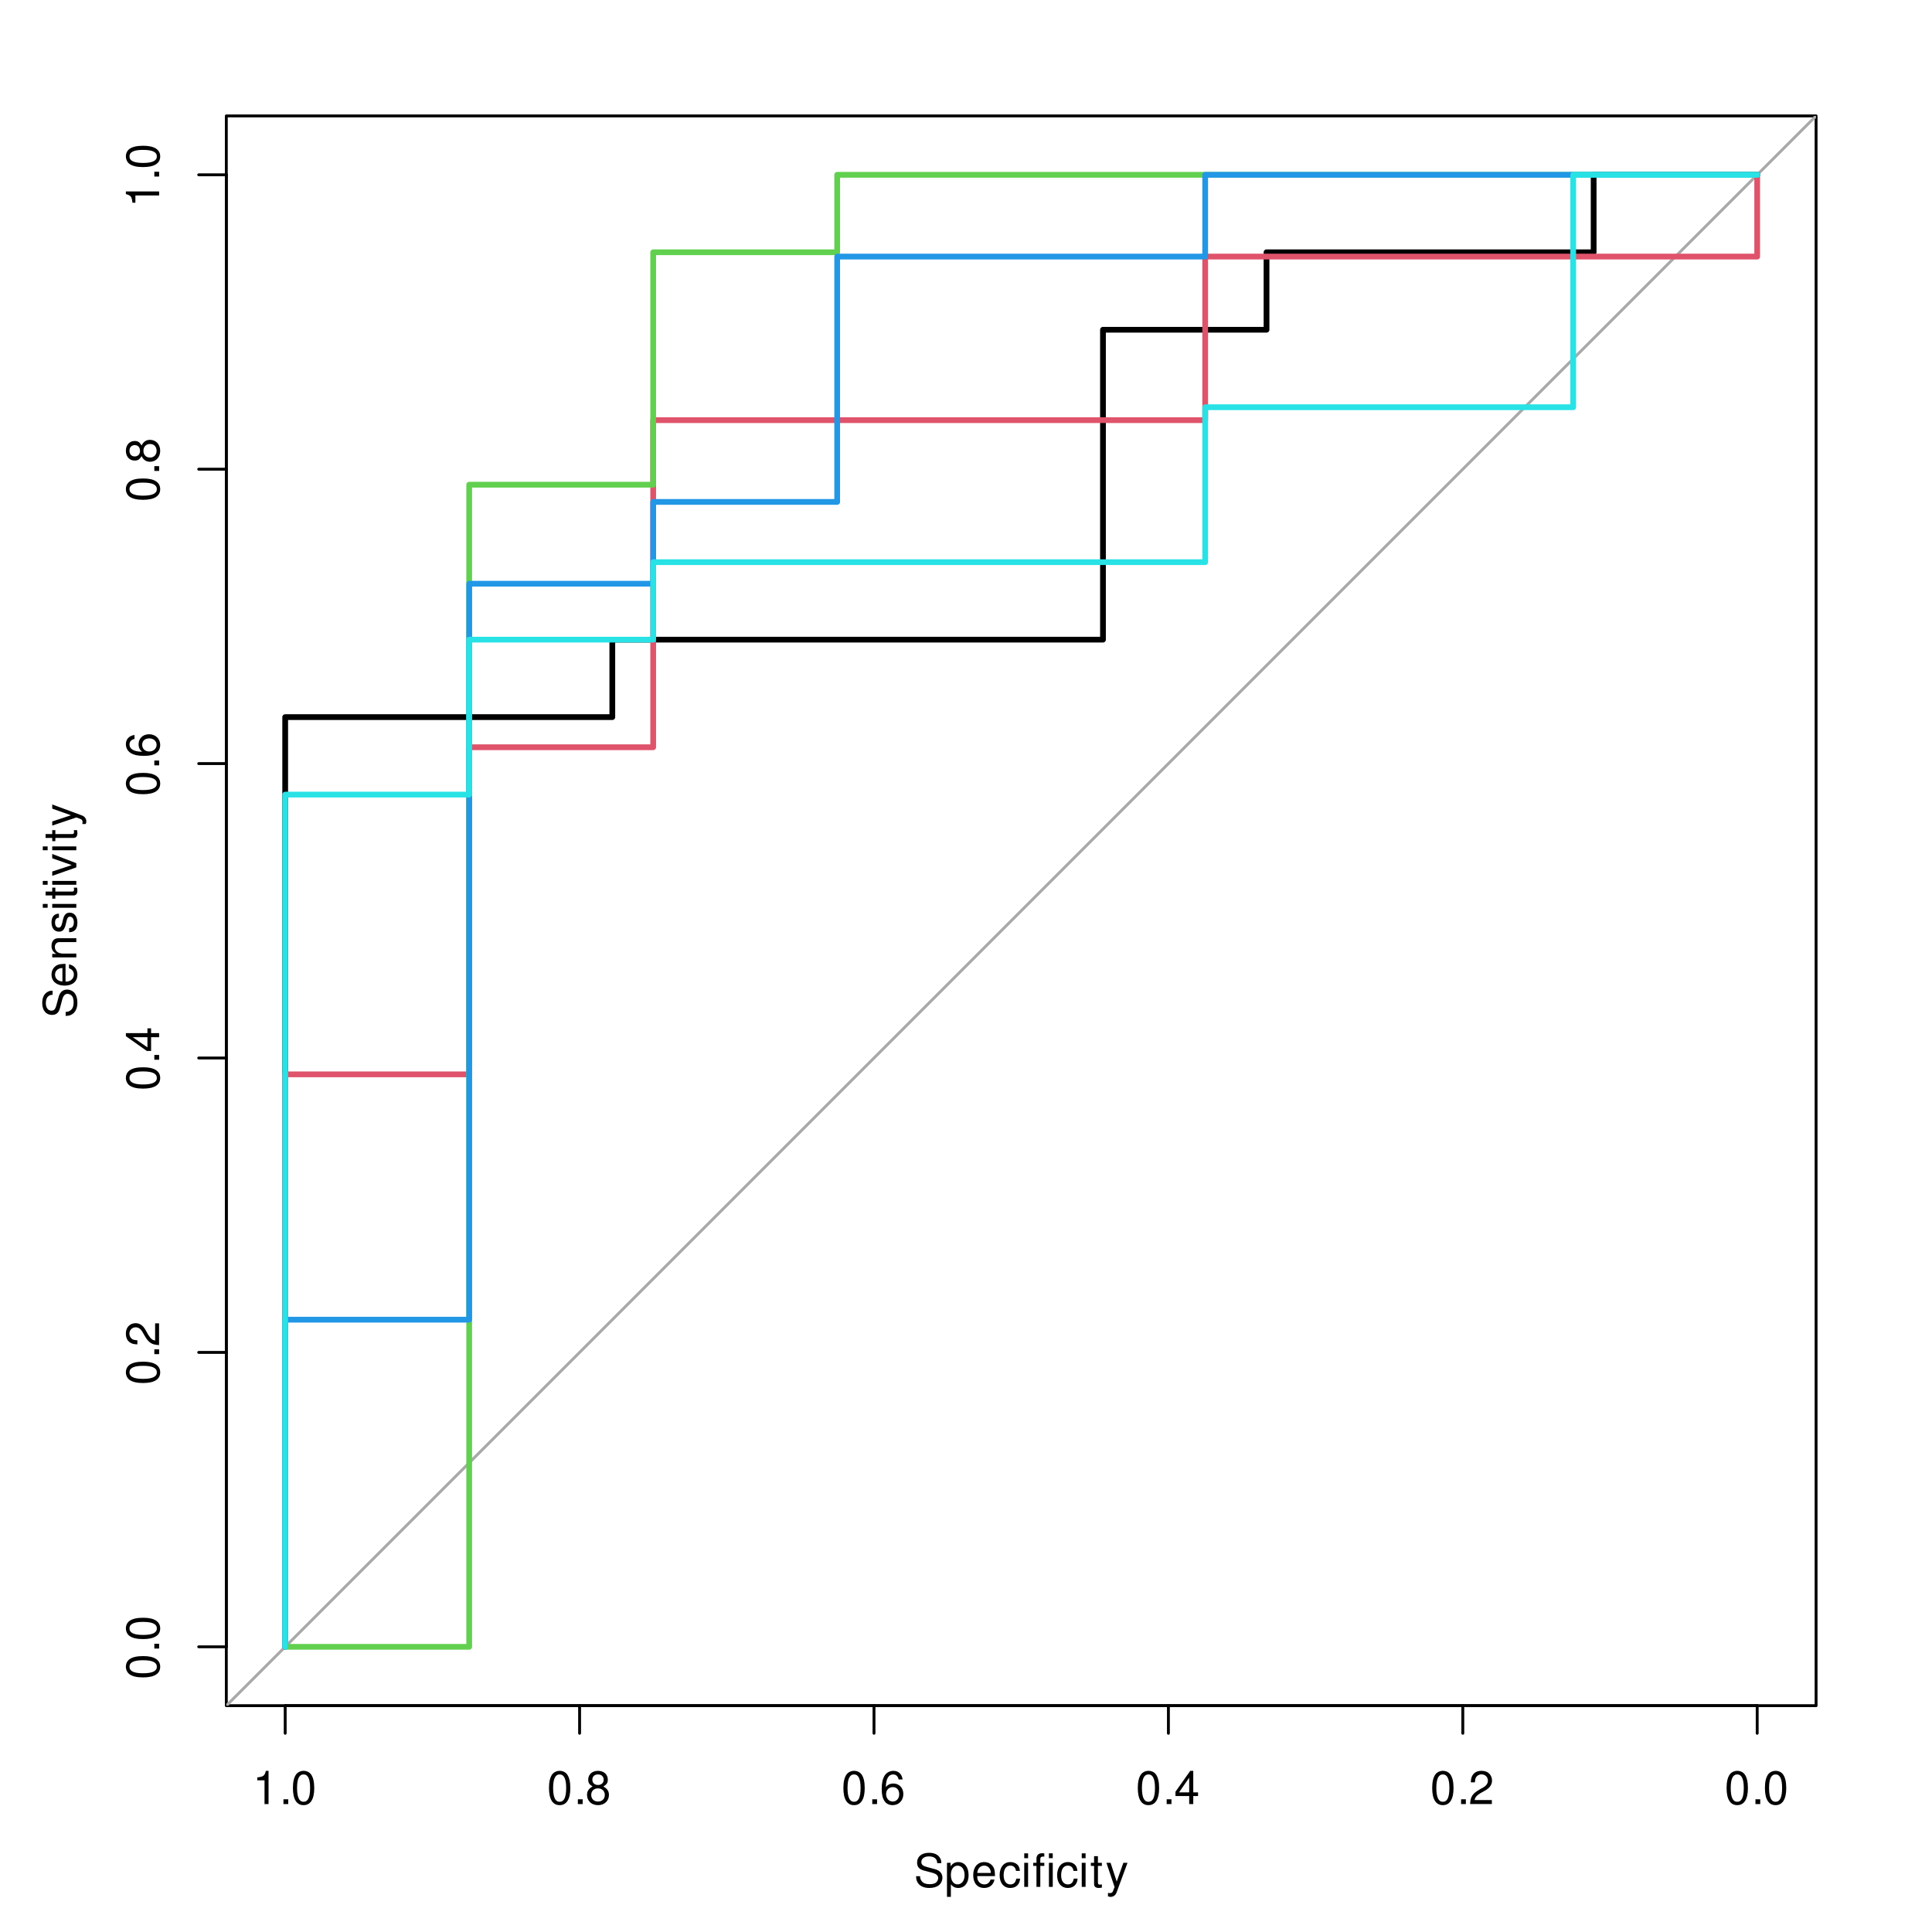
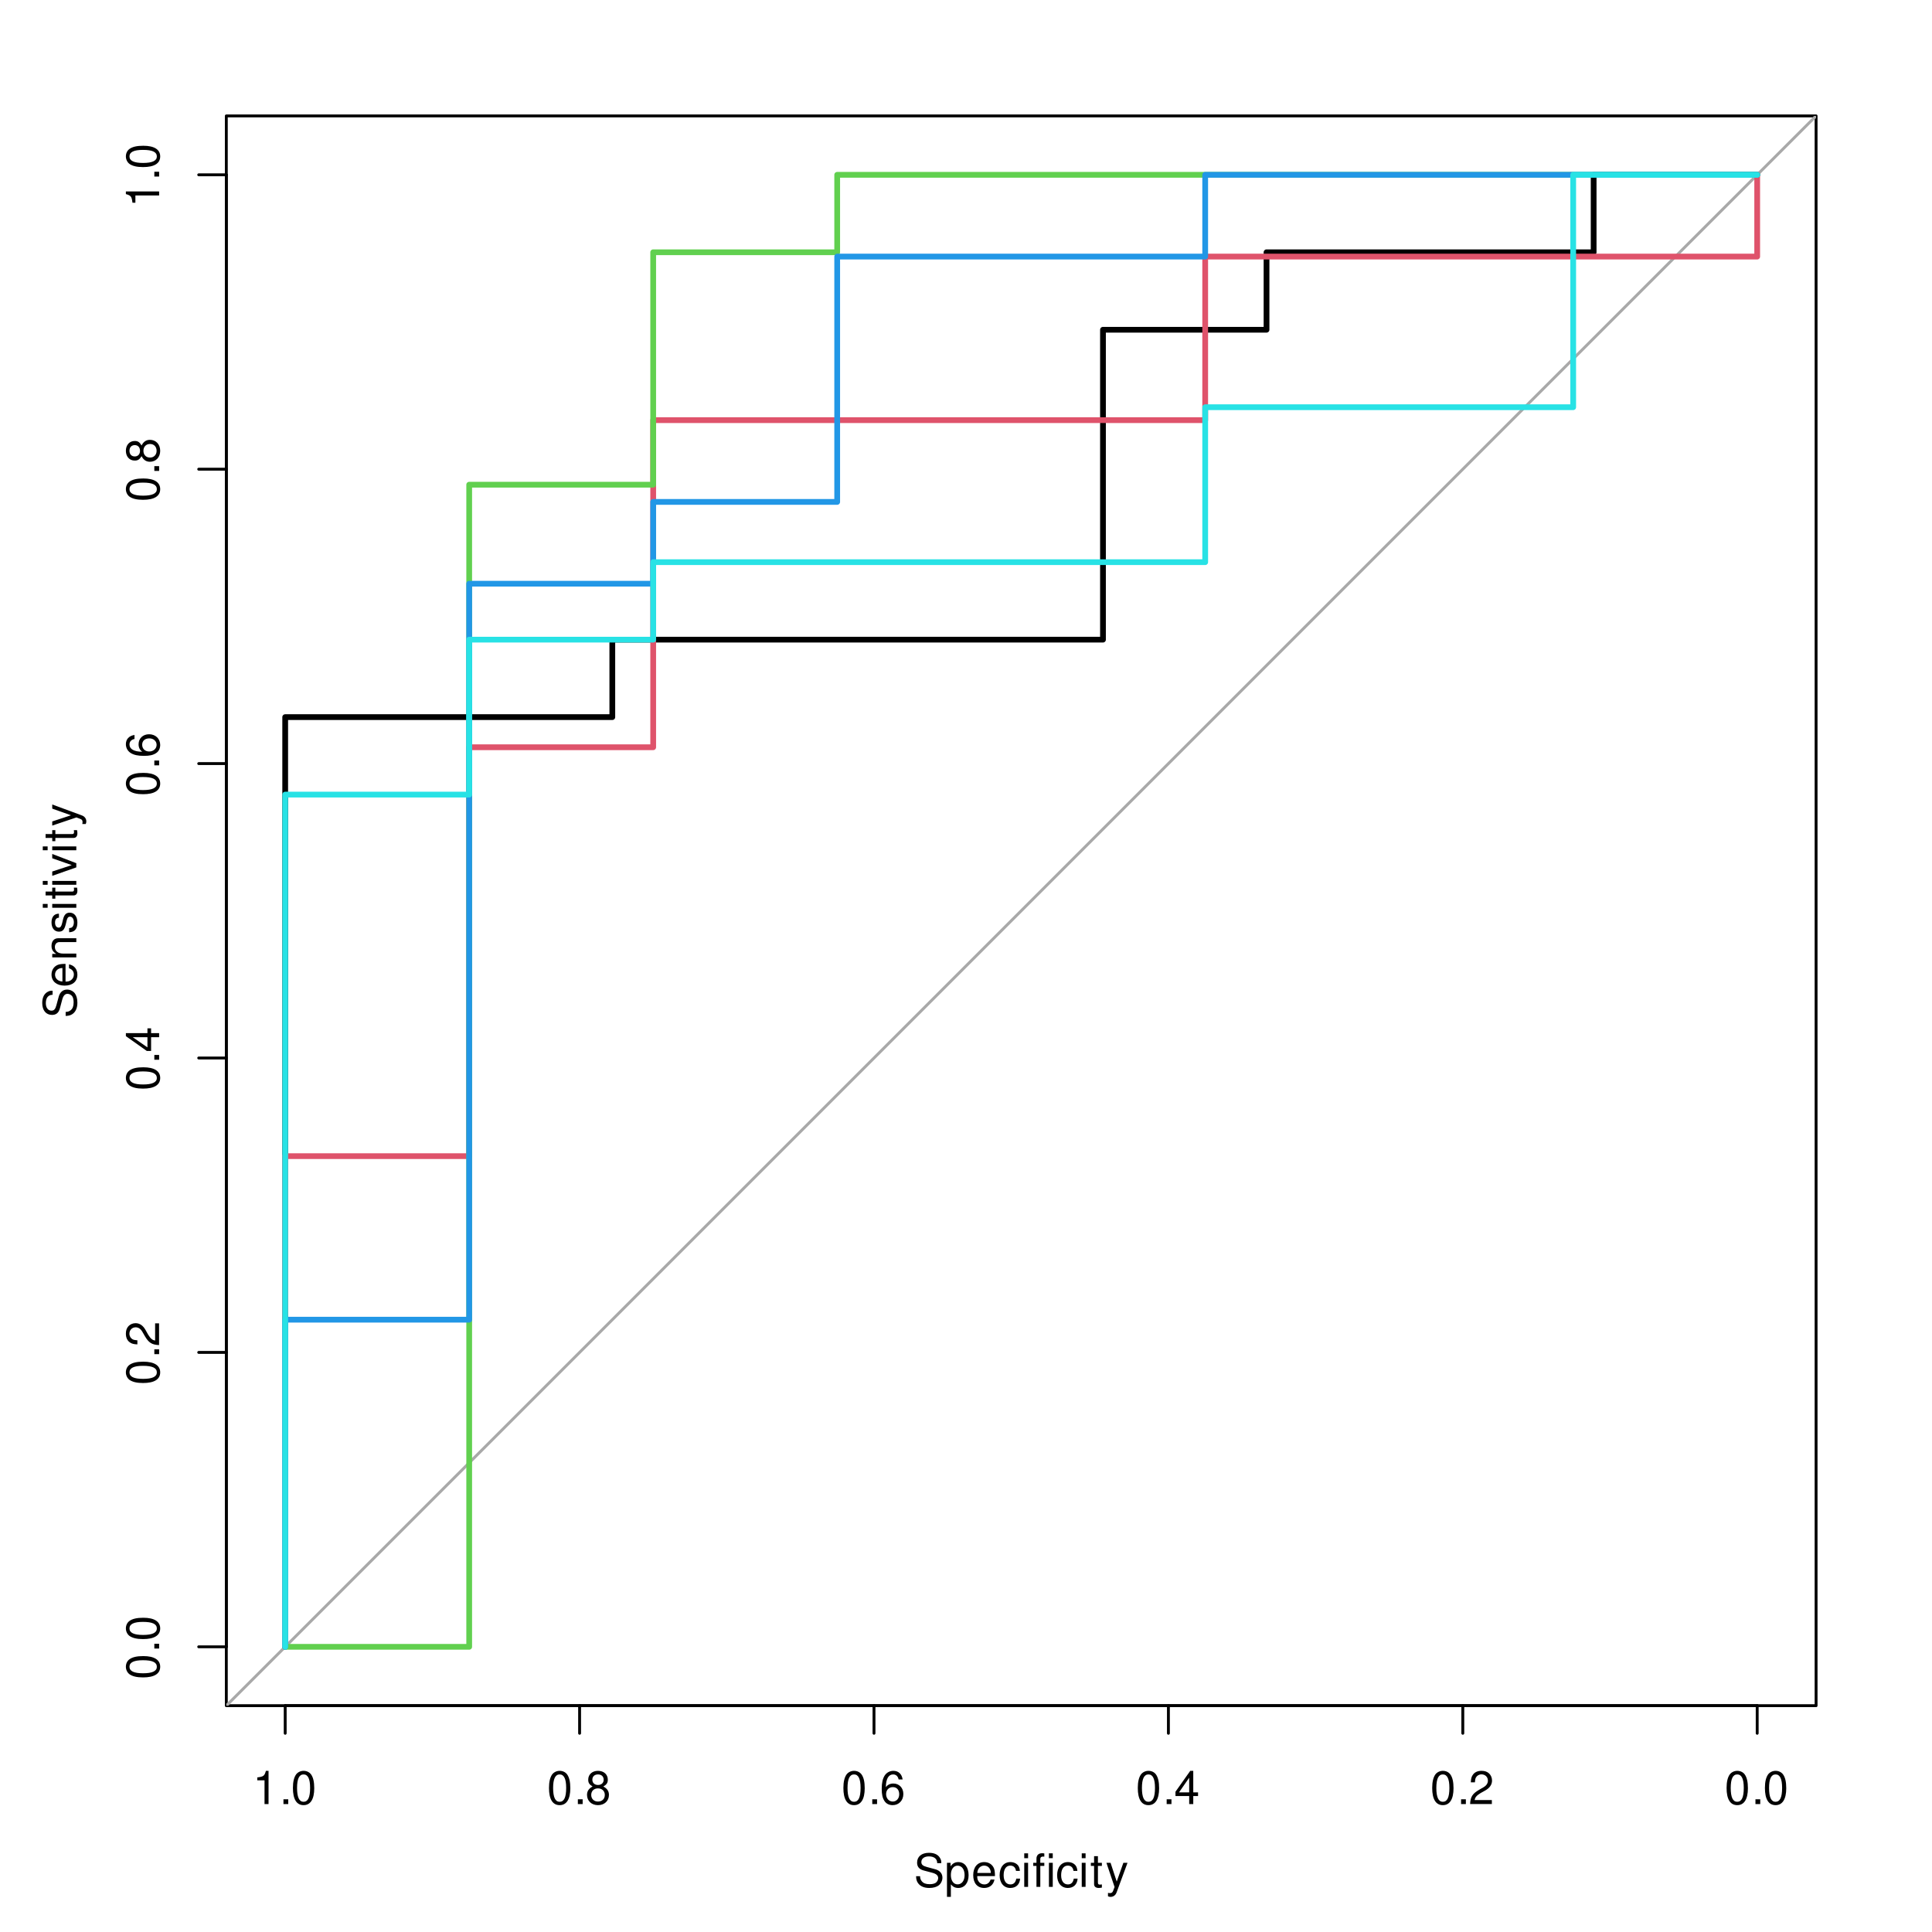
<svg xmlns="http://www.w3.org/2000/svg" xmlns:xlink="http://www.w3.org/1999/xlink" width="504pt" height="504pt" viewBox="0 0 504 504" version="1.1">
  <defs>
    <g>
      <symbol overflow="visible" id="glyph0-0">
        <path style="stroke:none;" d="" />
      </symbol>
      <symbol overflow="visible" id="glyph0-1">
        <path style="stroke:none;" d="M 7.156 -6.188 C 7.156 -6.781 7.109 -6.953 6.922 -7.359 C 6.438 -8.359 5.422 -8.891 3.953 -8.891 C 2.031 -8.891 0.844 -7.906 0.844 -6.328 C 0.844 -5.25 1.406 -4.578 2.562 -4.281 L 4.734 -3.703 C 5.844 -3.422 6.344 -2.969 6.344 -2.297 C 6.344 -1.828 6.078 -1.344 5.719 -1.078 C 5.359 -0.828 4.812 -0.703 4.109 -0.703 C 3.141 -0.703 2.516 -0.938 2.094 -1.438 C 1.766 -1.828 1.625 -2.25 1.625 -2.781 L 0.578 -2.781 C 0.594 -1.984 0.75 -1.453 1.094 -0.969 C 1.688 -0.141 2.703 0.281 4.031 0.281 C 5.078 0.281 5.922 0.031 6.484 -0.391 C 7.078 -0.859 7.453 -1.641 7.453 -2.406 C 7.453 -3.484 6.781 -4.266 5.594 -4.594 L 3.391 -5.188 C 2.344 -5.469 1.953 -5.812 1.953 -6.484 C 1.953 -7.375 2.734 -7.953 3.906 -7.953 C 5.297 -7.953 6.078 -7.328 6.094 -6.188 Z M 7.156 -6.188 " />
      </symbol>
      <symbol overflow="visible" id="glyph0-2">
        <path style="stroke:none;" d="M 0.641 2.609 L 1.656 2.609 L 1.656 -0.656 C 2.188 -0.016 2.766 0.281 3.594 0.281 C 5.219 0.281 6.281 -1.031 6.281 -3.031 C 6.281 -5.141 5.25 -6.469 3.578 -6.469 C 2.719 -6.469 2.047 -6.078 1.578 -5.344 L 1.578 -6.281 L 0.641 -6.281 Z M 3.406 -5.531 C 4.516 -5.531 5.234 -4.562 5.234 -3.062 C 5.234 -1.625 4.5 -0.656 3.406 -0.656 C 2.344 -0.656 1.656 -1.625 1.656 -3.094 C 1.656 -4.578 2.344 -5.531 3.406 -5.531 Z M 3.406 -5.531 " />
      </symbol>
      <symbol overflow="visible" id="glyph0-3">
        <path style="stroke:none;" d="M 6.156 -2.812 C 6.156 -3.766 6.078 -4.344 5.906 -4.812 C 5.5 -5.844 4.531 -6.469 3.359 -6.469 C 1.609 -6.469 0.484 -5.141 0.484 -3.062 C 0.484 -0.984 1.562 0.281 3.344 0.281 C 4.781 0.281 5.766 -0.547 6.031 -1.906 L 5.016 -1.906 C 4.734 -1.078 4.172 -0.641 3.375 -0.641 C 2.734 -0.641 2.203 -0.938 1.859 -1.469 C 1.625 -1.828 1.531 -2.188 1.531 -2.812 Z M 1.547 -3.625 C 1.625 -4.781 2.344 -5.547 3.344 -5.547 C 4.375 -5.547 5.078 -4.75 5.078 -3.625 Z M 1.547 -3.625 " />
      </symbol>
      <symbol overflow="visible" id="glyph0-4">
        <path style="stroke:none;" d="M 5.656 -4.172 C 5.609 -4.781 5.469 -5.188 5.234 -5.531 C 4.797 -6.125 4.047 -6.469 3.172 -6.469 C 1.469 -6.469 0.375 -5.125 0.375 -3.031 C 0.375 -1.016 1.453 0.281 3.156 0.281 C 4.656 0.281 5.609 -0.625 5.719 -2.156 L 4.719 -2.156 C 4.547 -1.156 4.031 -0.641 3.188 -0.641 C 2.078 -0.641 1.422 -1.547 1.422 -3.031 C 1.422 -4.609 2.062 -5.547 3.156 -5.547 C 4 -5.547 4.531 -5.047 4.641 -4.172 Z M 5.656 -4.172 " />
      </symbol>
      <symbol overflow="visible" id="glyph0-5">
        <path style="stroke:none;" d="M 1.797 -6.281 L 0.797 -6.281 L 0.797 0 L 1.797 0 Z M 1.797 -8.75 L 0.797 -8.75 L 0.797 -7.484 L 1.797 -7.484 Z M 1.797 -8.75 " />
      </symbol>
      <symbol overflow="visible" id="glyph0-6">
        <path style="stroke:none;" d="M 3.031 -6.281 L 1.984 -6.281 L 1.984 -7.266 C 1.984 -7.688 2.203 -7.906 2.672 -7.906 C 2.766 -7.906 2.797 -7.906 3.031 -7.891 L 3.031 -8.719 C 2.797 -8.766 2.656 -8.781 2.453 -8.781 C 1.531 -8.781 0.984 -8.25 0.984 -7.359 L 0.984 -6.281 L 0.141 -6.281 L 0.141 -5.469 L 0.984 -5.469 L 0.984 0 L 1.984 0 L 1.984 -5.469 L 3.031 -5.469 Z M 5.234 -6.281 L 4.234 -6.281 L 4.234 0 L 5.234 0 Z M 5.234 -8.75 L 4.234 -8.75 L 4.234 -7.484 L 5.234 -7.484 Z M 5.234 -8.75 " />
      </symbol>
      <symbol overflow="visible" id="glyph0-7">
        <path style="stroke:none;" d="M 3.047 -6.281 L 2.016 -6.281 L 2.016 -8.016 L 1.016 -8.016 L 1.016 -6.281 L 0.172 -6.281 L 0.172 -5.469 L 1.016 -5.469 L 1.016 -0.719 C 1.016 -0.078 1.453 0.281 2.234 0.281 C 2.5 0.281 2.719 0.25 3.047 0.188 L 3.047 -0.641 C 2.906 -0.609 2.766 -0.594 2.562 -0.594 C 2.141 -0.594 2.016 -0.719 2.016 -1.156 L 2.016 -5.469 L 3.047 -5.469 Z M 3.047 -6.281 " />
      </symbol>
      <symbol overflow="visible" id="glyph0-8">
        <path style="stroke:none;" d="M 4.656 -6.281 L 2.922 -1.391 L 1.312 -6.281 L 0.234 -6.281 L 2.359 0.031 L 1.984 1.016 C 1.812 1.469 1.594 1.625 1.172 1.625 C 1.016 1.625 0.859 1.609 0.641 1.562 L 0.641 2.453 C 0.859 2.562 1.062 2.609 1.312 2.609 C 1.641 2.609 1.984 2.516 2.25 2.312 C 2.562 2.094 2.75 1.828 2.938 1.312 L 5.734 -6.281 Z M 4.656 -6.281 " />
      </symbol>
      <symbol overflow="visible" id="glyph0-9">
        <path style="stroke:none;" d="M 3.109 -6.188 L 3.109 0 L 4.156 0 L 4.156 -8.672 L 3.469 -8.672 C 3.094 -7.344 2.859 -7.156 1.219 -6.953 L 1.219 -6.188 Z M 3.109 -6.188 " />
      </symbol>
      <symbol overflow="visible" id="glyph0-10">
        <path style="stroke:none;" d="M 2.297 -1.25 L 1.047 -1.25 L 1.047 0 L 2.297 0 Z M 2.297 -1.25 " />
      </symbol>
      <symbol overflow="visible" id="glyph0-11">
        <path style="stroke:none;" d="M 3.297 -8.672 C 2.516 -8.672 1.781 -8.312 1.344 -7.734 C 0.797 -6.953 0.516 -5.812 0.516 -4.203 C 0.516 -1.266 1.469 0.281 3.297 0.281 C 5.094 0.281 6.078 -1.266 6.078 -4.125 C 6.078 -5.812 5.812 -6.938 5.25 -7.734 C 4.812 -8.328 4.109 -8.672 3.297 -8.672 Z M 3.297 -7.734 C 4.438 -7.734 5 -6.578 5 -4.219 C 5 -1.75 4.453 -0.594 3.281 -0.594 C 2.156 -0.594 1.594 -1.797 1.594 -4.188 C 1.594 -6.578 2.156 -7.734 3.297 -7.734 Z M 3.297 -7.734 " />
      </symbol>
      <symbol overflow="visible" id="glyph0-12">
        <path style="stroke:none;" d="M 4.688 -4.578 C 5.578 -5.109 5.859 -5.547 5.859 -6.359 C 5.859 -7.734 4.812 -8.672 3.297 -8.672 C 1.797 -8.672 0.75 -7.734 0.75 -6.375 C 0.75 -5.547 1.016 -5.125 1.891 -4.578 C 0.922 -4.078 0.438 -3.375 0.438 -2.406 C 0.438 -0.828 1.609 0.281 3.297 0.281 C 4.984 0.281 6.156 -0.828 6.156 -2.406 C 6.156 -3.375 5.672 -4.078 4.688 -4.578 Z M 3.297 -7.734 C 4.203 -7.734 4.781 -7.203 4.781 -6.344 C 4.781 -5.516 4.188 -4.984 3.297 -4.984 C 2.406 -4.984 1.828 -5.516 1.828 -6.359 C 1.828 -7.203 2.406 -7.734 3.297 -7.734 Z M 3.297 -4.094 C 4.359 -4.094 5.078 -3.391 5.078 -2.391 C 5.078 -1.344 4.375 -0.656 3.281 -0.656 C 2.25 -0.656 1.531 -1.375 1.531 -2.375 C 1.531 -3.406 2.234 -4.094 3.297 -4.094 Z M 3.297 -4.094 " />
      </symbol>
      <symbol overflow="visible" id="glyph0-13">
        <path style="stroke:none;" d="M 5.969 -6.422 C 5.766 -7.844 4.859 -8.672 3.562 -8.672 C 2.625 -8.672 1.781 -8.219 1.281 -7.438 C 0.75 -6.594 0.516 -5.531 0.516 -3.953 C 0.516 -2.5 0.719 -1.578 1.234 -0.797 C 1.688 -0.094 2.438 0.281 3.375 0.281 C 4.984 0.281 6.156 -0.938 6.156 -2.625 C 6.156 -4.219 5.078 -5.359 3.547 -5.359 C 2.719 -5.359 2.047 -5.047 1.594 -4.406 C 1.609 -6.547 2.281 -7.734 3.484 -7.734 C 4.234 -7.734 4.75 -7.266 4.922 -6.422 Z M 3.422 -4.422 C 4.438 -4.422 5.078 -3.703 5.078 -2.547 C 5.078 -1.453 4.359 -0.656 3.391 -0.656 C 2.406 -0.656 1.656 -1.484 1.656 -2.594 C 1.656 -3.672 2.375 -4.422 3.422 -4.422 Z M 3.422 -4.422 " />
      </symbol>
      <symbol overflow="visible" id="glyph0-14">
        <path style="stroke:none;" d="M 3.922 -2.094 L 3.922 0 L 4.984 0 L 4.984 -2.094 L 6.234 -2.094 L 6.234 -3.047 L 4.984 -3.047 L 4.984 -8.672 L 4.203 -8.672 L 0.344 -3.219 L 0.344 -2.094 Z M 3.922 -3.047 L 1.266 -3.047 L 3.922 -6.875 Z M 3.922 -3.047 " />
      </symbol>
      <symbol overflow="visible" id="glyph0-15">
        <path style="stroke:none;" d="M 6.078 -1.047 L 1.594 -1.047 C 1.703 -1.766 2.094 -2.219 3.125 -2.859 L 4.328 -3.531 C 5.516 -4.188 6.125 -5.078 6.125 -6.141 C 6.125 -6.859 5.844 -7.531 5.344 -8 C 4.844 -8.453 4.219 -8.672 3.406 -8.672 C 2.328 -8.672 1.531 -8.297 1.062 -7.547 C 0.75 -7.094 0.625 -6.547 0.594 -5.672 L 1.656 -5.672 C 1.688 -6.266 1.766 -6.609 1.906 -6.906 C 2.188 -7.422 2.734 -7.75 3.375 -7.75 C 4.328 -7.75 5.047 -7.062 5.047 -6.125 C 5.047 -5.422 4.656 -4.828 3.906 -4.391 L 2.797 -3.75 C 1.016 -2.719 0.5 -1.906 0.406 -0.016 L 6.078 -0.016 Z M 6.078 -1.047 " />
      </symbol>
      <symbol overflow="visible" id="glyph1-0">
        <path style="stroke:none;" d="" />
      </symbol>
      <symbol overflow="visible" id="glyph1-1">
        <path style="stroke:none;" d="M -6.188 -7.156 C -6.781 -7.156 -6.953 -7.109 -7.359 -6.922 C -8.359 -6.438 -8.891 -5.422 -8.891 -3.953 C -8.891 -2.031 -7.906 -0.844 -6.328 -0.844 C -5.25 -0.844 -4.578 -1.406 -4.281 -2.562 L -3.703 -4.734 C -3.422 -5.844 -2.969 -6.344 -2.297 -6.344 C -1.828 -6.344 -1.344 -6.078 -1.078 -5.719 C -0.828 -5.359 -0.703 -4.812 -0.703 -4.109 C -0.703 -3.141 -0.938 -2.516 -1.438 -2.094 C -1.828 -1.766 -2.25 -1.625 -2.781 -1.625 L -2.781 -0.578 C -1.984 -0.594 -1.453 -0.75 -0.969 -1.094 C -0.141 -1.688 0.281 -2.703 0.281 -4.031 C 0.281 -5.078 0.031 -5.922 -0.391 -6.484 C -0.859 -7.078 -1.641 -7.453 -2.406 -7.453 C -3.484 -7.453 -4.266 -6.781 -4.594 -5.594 L -5.188 -3.391 C -5.469 -2.344 -5.812 -1.953 -6.484 -1.953 C -7.375 -1.953 -7.953 -2.734 -7.953 -3.906 C -7.953 -5.297 -7.328 -6.078 -6.188 -6.094 Z M -6.188 -7.156 " />
      </symbol>
      <symbol overflow="visible" id="glyph1-2">
        <path style="stroke:none;" d="M -2.812 -6.156 C -3.766 -6.156 -4.344 -6.078 -4.812 -5.906 C -5.844 -5.5 -6.469 -4.531 -6.469 -3.359 C -6.469 -1.609 -5.141 -0.484 -3.062 -0.484 C -0.984 -0.484 0.281 -1.562 0.281 -3.344 C 0.281 -4.781 -0.547 -5.766 -1.906 -6.031 L -1.906 -5.016 C -1.078 -4.734 -0.641 -4.172 -0.641 -3.375 C -0.641 -2.734 -0.938 -2.203 -1.469 -1.859 C -1.828 -1.625 -2.188 -1.531 -2.812 -1.531 Z M -3.625 -1.547 C -4.781 -1.625 -5.547 -2.344 -5.547 -3.344 C -5.547 -4.375 -4.75 -5.078 -3.625 -5.078 Z M -3.625 -1.547 " />
      </symbol>
      <symbol overflow="visible" id="glyph1-3">
        <path style="stroke:none;" d="M -6.281 -0.844 L 0 -0.844 L 0 -1.844 L -3.469 -1.844 C -4.75 -1.844 -5.594 -2.516 -5.594 -3.547 C -5.594 -4.344 -5.109 -4.844 -4.359 -4.844 L 0 -4.844 L 0 -5.844 L -4.75 -5.844 C -5.797 -5.844 -6.469 -5.062 -6.469 -3.859 C -6.469 -2.922 -6.109 -2.312 -5.234 -1.766 L -6.281 -1.766 Z M -6.281 -0.844 " />
      </symbol>
      <symbol overflow="visible" id="glyph1-4">
        <path style="stroke:none;" d="M -4.531 -5.25 C -5.766 -5.25 -6.469 -4.422 -6.469 -2.969 C -6.469 -1.516 -5.719 -0.562 -4.547 -0.562 C -3.562 -0.562 -3.094 -1.062 -2.734 -2.562 L -2.516 -3.484 C -2.344 -4.188 -2.094 -4.469 -1.641 -4.469 C -1.047 -4.469 -0.641 -3.875 -0.641 -3 C -0.641 -2.453 -0.797 -2 -1.062 -1.75 C -1.25 -1.594 -1.422 -1.531 -1.875 -1.469 L -1.875 -0.406 C -0.422 -0.453 0.281 -1.266 0.281 -2.922 C 0.281 -4.5 -0.5 -5.516 -1.719 -5.516 C -2.656 -5.516 -3.172 -4.984 -3.469 -3.734 L -3.703 -2.766 C -3.891 -1.953 -4.156 -1.609 -4.594 -1.609 C -5.188 -1.609 -5.547 -2.125 -5.547 -2.938 C -5.547 -3.75 -5.203 -4.172 -4.531 -4.203 Z M -4.531 -5.25 " />
      </symbol>
      <symbol overflow="visible" id="glyph1-5">
        <path style="stroke:none;" d="M -6.281 -1.797 L -6.281 -0.797 L 0 -0.797 L 0 -1.797 Z M -8.75 -1.797 L -8.75 -0.797 L -7.484 -0.797 L -7.484 -1.797 Z M -8.75 -1.797 " />
      </symbol>
      <symbol overflow="visible" id="glyph1-6">
        <path style="stroke:none;" d="M -6.281 -3.047 L -6.281 -2.016 L -8.016 -2.016 L -8.016 -1.016 L -6.281 -1.016 L -6.281 -0.172 L -5.469 -0.172 L -5.469 -1.016 L -0.719 -1.016 C -0.078 -1.016 0.281 -1.453 0.281 -2.234 C 0.281 -2.5 0.25 -2.719 0.188 -3.047 L -0.641 -3.047 C -0.609 -2.906 -0.594 -2.766 -0.594 -2.562 C -0.594 -2.141 -0.719 -2.016 -1.156 -2.016 L -5.469 -2.016 L -5.469 -3.047 Z M -6.281 -3.047 " />
      </symbol>
      <symbol overflow="visible" id="glyph1-7">
        <path style="stroke:none;" d="M 0 -3.422 L -6.281 -5.828 L -6.281 -4.703 L -1.188 -2.922 L -6.281 -1.25 L -6.281 -0.125 L 0 -2.328 Z M 0 -3.422 " />
      </symbol>
      <symbol overflow="visible" id="glyph1-8">
        <path style="stroke:none;" d="M -6.281 -4.656 L -1.391 -2.922 L -6.281 -1.312 L -6.281 -0.234 L 0.031 -2.359 L 1.016 -1.984 C 1.469 -1.812 1.625 -1.594 1.625 -1.172 C 1.625 -1.016 1.609 -0.859 1.562 -0.641 L 2.453 -0.641 C 2.562 -0.859 2.609 -1.062 2.609 -1.312 C 2.609 -1.641 2.516 -1.984 2.312 -2.25 C 2.094 -2.562 1.828 -2.75 1.312 -2.938 L -6.281 -5.734 Z M -6.281 -4.656 " />
      </symbol>
      <symbol overflow="visible" id="glyph1-9">
        <path style="stroke:none;" d="M -8.672 -3.297 C -8.672 -2.516 -8.312 -1.781 -7.734 -1.344 C -6.953 -0.797 -5.812 -0.516 -4.203 -0.516 C -1.266 -0.516 0.281 -1.469 0.281 -3.297 C 0.281 -5.094 -1.266 -6.078 -4.125 -6.078 C -5.812 -6.078 -6.938 -5.812 -7.734 -5.25 C -8.328 -4.812 -8.672 -4.109 -8.672 -3.297 Z M -7.734 -3.297 C -7.734 -4.438 -6.578 -5 -4.219 -5 C -1.75 -5 -0.594 -4.453 -0.594 -3.281 C -0.594 -2.156 -1.797 -1.594 -4.188 -1.594 C -6.578 -1.594 -7.734 -2.156 -7.734 -3.297 Z M -7.734 -3.297 " />
      </symbol>
      <symbol overflow="visible" id="glyph1-10">
        <path style="stroke:none;" d="M -1.25 -2.297 L -1.25 -1.047 L 0 -1.047 L 0 -2.297 Z M -1.25 -2.297 " />
      </symbol>
      <symbol overflow="visible" id="glyph1-11">
        <path style="stroke:none;" d="M -1.047 -6.078 L -1.047 -1.594 C -1.766 -1.703 -2.219 -2.094 -2.859 -3.125 L -3.531 -4.328 C -4.188 -5.516 -5.078 -6.125 -6.141 -6.125 C -6.859 -6.125 -7.531 -5.844 -8 -5.344 C -8.453 -4.844 -8.672 -4.219 -8.672 -3.406 C -8.672 -2.328 -8.297 -1.531 -7.547 -1.062 C -7.094 -0.75 -6.547 -0.625 -5.672 -0.594 L -5.672 -1.656 C -6.266 -1.688 -6.609 -1.766 -6.906 -1.906 C -7.422 -2.188 -7.75 -2.734 -7.75 -3.375 C -7.75 -4.328 -7.062 -5.047 -6.125 -5.047 C -5.422 -5.047 -4.828 -4.656 -4.391 -3.906 L -3.75 -2.797 C -2.719 -1.016 -1.906 -0.5 -0.016 -0.406 L -0.016 -6.078 Z M -1.047 -6.078 " />
      </symbol>
      <symbol overflow="visible" id="glyph1-12">
        <path style="stroke:none;" d="M -2.094 -3.922 L 0 -3.922 L 0 -4.984 L -2.094 -4.984 L -2.094 -6.234 L -3.047 -6.234 L -3.047 -4.984 L -8.672 -4.984 L -8.672 -4.203 L -3.219 -0.344 L -2.094 -0.344 Z M -3.047 -3.922 L -3.047 -1.266 L -6.875 -3.922 Z M -3.047 -3.922 " />
      </symbol>
      <symbol overflow="visible" id="glyph1-13">
        <path style="stroke:none;" d="M -6.422 -5.969 C -7.844 -5.766 -8.672 -4.859 -8.672 -3.562 C -8.672 -2.625 -8.219 -1.781 -7.438 -1.281 C -6.594 -0.75 -5.531 -0.516 -3.953 -0.516 C -2.5 -0.516 -1.578 -0.719 -0.797 -1.234 C -0.094 -1.688 0.281 -2.438 0.281 -3.375 C 0.281 -4.984 -0.938 -6.156 -2.625 -6.156 C -4.219 -6.156 -5.359 -5.078 -5.359 -3.547 C -5.359 -2.719 -5.047 -2.047 -4.406 -1.594 C -6.547 -1.609 -7.734 -2.281 -7.734 -3.484 C -7.734 -4.234 -7.266 -4.75 -6.422 -4.922 Z M -4.422 -3.422 C -4.422 -4.438 -3.703 -5.078 -2.547 -5.078 C -1.453 -5.078 -0.656 -4.359 -0.656 -3.391 C -0.656 -2.406 -1.484 -1.656 -2.594 -1.656 C -3.672 -1.656 -4.422 -2.375 -4.422 -3.422 Z M -4.422 -3.422 " />
      </symbol>
      <symbol overflow="visible" id="glyph1-14">
        <path style="stroke:none;" d="M -4.578 -4.688 C -5.109 -5.578 -5.547 -5.859 -6.359 -5.859 C -7.734 -5.859 -8.672 -4.812 -8.672 -3.297 C -8.672 -1.797 -7.734 -0.75 -6.375 -0.75 C -5.547 -0.75 -5.125 -1.016 -4.578 -1.891 C -4.078 -0.922 -3.375 -0.438 -2.406 -0.438 C -0.828 -0.438 0.281 -1.609 0.281 -3.297 C 0.281 -4.984 -0.828 -6.156 -2.406 -6.156 C -3.375 -6.156 -4.078 -5.672 -4.578 -4.688 Z M -7.734 -3.297 C -7.734 -4.203 -7.203 -4.781 -6.344 -4.781 C -5.516 -4.781 -4.984 -4.188 -4.984 -3.297 C -4.984 -2.406 -5.516 -1.828 -6.359 -1.828 C -7.203 -1.828 -7.734 -2.406 -7.734 -3.297 Z M -4.094 -3.297 C -4.094 -4.359 -3.391 -5.078 -2.391 -5.078 C -1.344 -5.078 -0.656 -4.375 -0.656 -3.281 C -0.656 -2.25 -1.375 -1.531 -2.375 -1.531 C -3.406 -1.531 -4.094 -2.234 -4.094 -3.297 Z M -4.094 -3.297 " />
      </symbol>
      <symbol overflow="visible" id="glyph1-15">
        <path style="stroke:none;" d="M -6.188 -3.109 L 0 -3.109 L 0 -4.156 L -8.672 -4.156 L -8.672 -3.469 C -7.344 -3.094 -7.156 -2.859 -6.953 -1.219 L -6.188 -1.219 Z M -6.188 -3.109 " />
      </symbol>
    </g>
    <clipPath id="clip1">
      <path d="M 59.039 30.238 L 473.758 30.238 L 473.758 444.957 L 59.039 444.957 Z M 59.039 30.238 " />
    </clipPath>
  </defs>
  <g id="surface266">
    <rect x="0" y="0" width="504" height="504" style="fill:rgb(100%,100%,100%);fill-opacity:1;stroke:none;" />
    <g style="fill:rgb(0%,0%,0%);fill-opacity:1;">
      <use xlink:href="#glyph0-1" x="238.398" y="492.229" />
      <use xlink:href="#glyph0-2" x="246.398" y="492.229" />
      <use xlink:href="#glyph0-3" x="253.398" y="492.229" />
      <use xlink:href="#glyph0-4" x="260.398" y="492.229" />
      <use xlink:href="#glyph0-5" x="266.398" y="492.229" />
      <use xlink:href="#glyph0-6" x="269.398" y="492.229" />
      <use xlink:href="#glyph0-4" x="275.398" y="492.229" />
      <use xlink:href="#glyph0-5" x="281.398" y="492.229" />
      <use xlink:href="#glyph0-7" x="284.398" y="492.229" />
      <use xlink:href="#glyph0-8" x="288.398" y="492.229" />
    </g>
    <g style="fill:rgb(0%,0%,0%);fill-opacity:1;">
      <use xlink:href="#glyph1-1" x="19.908" y="265.602" />
      <use xlink:href="#glyph1-2" x="19.908" y="257.602" />
      <use xlink:href="#glyph1-3" x="19.908" y="250.602" />
      <use xlink:href="#glyph1-4" x="19.908" y="243.602" />
      <use xlink:href="#glyph1-5" x="19.908" y="237.602" />
      <use xlink:href="#glyph1-6" x="19.908" y="234.602" />
      <use xlink:href="#glyph1-5" x="19.908" y="231.602" />
      <use xlink:href="#glyph1-7" x="19.908" y="228.602" />
      <use xlink:href="#glyph1-5" x="19.908" y="222.602" />
      <use xlink:href="#glyph1-6" x="19.908" y="219.602" />
      <use xlink:href="#glyph1-8" x="19.908" y="215.602" />
    </g>
    <path style="fill:none;stroke-width:0.75;stroke-linecap:round;stroke-linejoin:round;stroke:rgb(0%,0%,0%);stroke-opacity:1;stroke-miterlimit:10;" d="M 59.039 444.961 L 473.762 444.961 L 473.762 30.238 L 59.039 30.238 L 59.039 444.961 " />
    <path style="fill:none;stroke-width:0.75;stroke-linecap:round;stroke-linejoin:round;stroke:rgb(0%,0%,0%);stroke-opacity:1;stroke-miterlimit:10;" d="M 458.398 444.961 L 74.398 444.961 " />
    <path style="fill:none;stroke-width:0.75;stroke-linecap:round;stroke-linejoin:round;stroke:rgb(0%,0%,0%);stroke-opacity:1;stroke-miterlimit:10;" d="M 458.398 444.961 L 458.398 452.16 " />
    <path style="fill:none;stroke-width:0.75;stroke-linecap:round;stroke-linejoin:round;stroke:rgb(0%,0%,0%);stroke-opacity:1;stroke-miterlimit:10;" d="M 381.602 444.961 L 381.602 452.16 " />
    <path style="fill:none;stroke-width:0.75;stroke-linecap:round;stroke-linejoin:round;stroke:rgb(0%,0%,0%);stroke-opacity:1;stroke-miterlimit:10;" d="M 304.801 444.961 L 304.801 452.16 " />
    <path style="fill:none;stroke-width:0.75;stroke-linecap:round;stroke-linejoin:round;stroke:rgb(0%,0%,0%);stroke-opacity:1;stroke-miterlimit:10;" d="M 228 444.961 L 228 452.16 " />
    <path style="fill:none;stroke-width:0.75;stroke-linecap:round;stroke-linejoin:round;stroke:rgb(0%,0%,0%);stroke-opacity:1;stroke-miterlimit:10;" d="M 151.199 444.961 L 151.199 452.16 " />
    <path style="fill:none;stroke-width:0.75;stroke-linecap:round;stroke-linejoin:round;stroke:rgb(0%,0%,0%);stroke-opacity:1;stroke-miterlimit:10;" d="M 74.398 444.961 L 74.398 452.16 " />
    <g style="fill:rgb(0%,0%,0%);fill-opacity:1;">
      <use xlink:href="#glyph0-9" x="65.898" y="470.627" />
      <use xlink:href="#glyph0-10" x="72.898" y="470.627" />
      <use xlink:href="#glyph0-11" x="75.898" y="470.627" />
    </g>
    <g style="fill:rgb(0%,0%,0%);fill-opacity:1;">
      <use xlink:href="#glyph0-11" x="142.699" y="470.627" />
      <use xlink:href="#glyph0-10" x="149.699" y="470.627" />
      <use xlink:href="#glyph0-12" x="152.699" y="470.627" />
    </g>
    <g style="fill:rgb(0%,0%,0%);fill-opacity:1;">
      <use xlink:href="#glyph0-11" x="219.5" y="470.627" />
      <use xlink:href="#glyph0-10" x="226.5" y="470.627" />
      <use xlink:href="#glyph0-13" x="229.5" y="470.627" />
    </g>
    <g style="fill:rgb(0%,0%,0%);fill-opacity:1;">
      <use xlink:href="#glyph0-11" x="296.301" y="470.627" />
      <use xlink:href="#glyph0-10" x="303.301" y="470.627" />
      <use xlink:href="#glyph0-14" x="306.301" y="470.627" />
    </g>
    <g style="fill:rgb(0%,0%,0%);fill-opacity:1;">
      <use xlink:href="#glyph0-11" x="373.102" y="470.627" />
      <use xlink:href="#glyph0-10" x="380.102" y="470.627" />
      <use xlink:href="#glyph0-15" x="383.102" y="470.627" />
    </g>
    <g style="fill:rgb(0%,0%,0%);fill-opacity:1;">
      <use xlink:href="#glyph0-11" x="449.898" y="470.627" />
      <use xlink:href="#glyph0-10" x="456.898" y="470.627" />
      <use xlink:href="#glyph0-11" x="459.898" y="470.627" />
    </g>
    <path style="fill:none;stroke-width:0.75;stroke-linecap:round;stroke-linejoin:round;stroke:rgb(0%,0%,0%);stroke-opacity:1;stroke-miterlimit:10;" d="M 59.039 429.602 L 59.039 45.602 " />
    <path style="fill:none;stroke-width:0.75;stroke-linecap:round;stroke-linejoin:round;stroke:rgb(0%,0%,0%);stroke-opacity:1;stroke-miterlimit:10;" d="M 59.039 429.602 L 51.84 429.602 " />
    <path style="fill:none;stroke-width:0.75;stroke-linecap:round;stroke-linejoin:round;stroke:rgb(0%,0%,0%);stroke-opacity:1;stroke-miterlimit:10;" d="M 59.039 352.801 L 51.84 352.801 " />
    <path style="fill:none;stroke-width:0.75;stroke-linecap:round;stroke-linejoin:round;stroke:rgb(0%,0%,0%);stroke-opacity:1;stroke-miterlimit:10;" d="M 59.039 276 L 51.84 276 " />
    <path style="fill:none;stroke-width:0.75;stroke-linecap:round;stroke-linejoin:round;stroke:rgb(0%,0%,0%);stroke-opacity:1;stroke-miterlimit:10;" d="M 59.039 199.199 L 51.84 199.199 " />
    <path style="fill:none;stroke-width:0.75;stroke-linecap:round;stroke-linejoin:round;stroke:rgb(0%,0%,0%);stroke-opacity:1;stroke-miterlimit:10;" d="M 59.039 122.398 L 51.84 122.398 " />
    <path style="fill:none;stroke-width:0.75;stroke-linecap:round;stroke-linejoin:round;stroke:rgb(0%,0%,0%);stroke-opacity:1;stroke-miterlimit:10;" d="M 59.039 45.602 L 51.84 45.602 " />
    <g style="fill:rgb(0%,0%,0%);fill-opacity:1;">
      <use xlink:href="#glyph1-9" x="41.51" y="438.102" />
      <use xlink:href="#glyph1-10" x="41.51" y="431.102" />
      <use xlink:href="#glyph1-9" x="41.51" y="428.102" />
    </g>
    <g style="fill:rgb(0%,0%,0%);fill-opacity:1;">
      <use xlink:href="#glyph1-9" x="41.51" y="361.301" />
      <use xlink:href="#glyph1-10" x="41.51" y="354.301" />
      <use xlink:href="#glyph1-11" x="41.51" y="351.301" />
    </g>
    <g style="fill:rgb(0%,0%,0%);fill-opacity:1;">
      <use xlink:href="#glyph1-9" x="41.51" y="284.5" />
      <use xlink:href="#glyph1-10" x="41.51" y="277.5" />
      <use xlink:href="#glyph1-12" x="41.51" y="274.5" />
    </g>
    <g style="fill:rgb(0%,0%,0%);fill-opacity:1;">
      <use xlink:href="#glyph1-9" x="41.51" y="207.699" />
      <use xlink:href="#glyph1-10" x="41.51" y="200.699" />
      <use xlink:href="#glyph1-13" x="41.51" y="197.699" />
    </g>
    <g style="fill:rgb(0%,0%,0%);fill-opacity:1;">
      <use xlink:href="#glyph1-9" x="41.51" y="130.898" />
      <use xlink:href="#glyph1-10" x="41.51" y="123.898" />
      <use xlink:href="#glyph1-14" x="41.51" y="120.898" />
    </g>
    <g style="fill:rgb(0%,0%,0%);fill-opacity:1;">
      <use xlink:href="#glyph1-15" x="41.51" y="54.102" />
      <use xlink:href="#glyph1-10" x="41.51" y="47.102" />
      <use xlink:href="#glyph1-9" x="41.51" y="44.102" />
    </g>
    <g clip-path="url(#clip1)" clip-rule="nonzero">
      <path style="fill:none;stroke-width:0.75;stroke-linecap:round;stroke-linejoin:round;stroke:rgb(66.275%,66.275%,66.275%);stroke-opacity:1;stroke-miterlimit:10;" d="M 59.039 444.961 L 473.762 30.238 " />
    </g>
    <path style="fill:none;stroke-width:1.5;stroke-linecap:round;stroke-linejoin:round;stroke:rgb(0%,0%,0%);stroke-opacity:1;stroke-miterlimit:10;" d="M 458.398 45.602 L 415.734 45.602 L 415.734 65.809 L 330.398 65.809 L 330.398 86.02 L 287.734 86.02 L 287.734 166.863 L 159.734 166.863 L 159.734 187.074 L 74.398 187.074 L 74.398 429.602 " />
-     <path style="fill:none;stroke-width:1.5;stroke-linecap:round;stroke-linejoin:round;stroke:rgb(87.451%,32.549%,41.961%);stroke-opacity:1;stroke-miterlimit:10;" d="M 458.398 45.602 L 458.398 66.934 L 314.398 66.934 L 314.398 109.602 L 170.398 109.602 L 170.398 194.934 L 122.398 194.934 L 122.398 280.266 L 74.398 280.266 L 74.398 429.602 " />
+     <path style="fill:none;stroke-width:1.5;stroke-linecap:round;stroke-linejoin:round;stroke:rgb(87.451%,32.549%,41.961%);stroke-opacity:1;stroke-miterlimit:10;" d="M 458.398 45.602 L 458.398 66.934 L 314.398 66.934 L 314.398 109.602 L 170.398 109.602 L 170.398 194.934 L 122.398 194.934 L 122.398 301.602 L 74.398 301.602 L 74.398 429.602 " />
    <path style="fill:none;stroke-width:1.5;stroke-linecap:round;stroke-linejoin:round;stroke:rgb(38.039%,81.569%,30.98%);stroke-opacity:1;stroke-miterlimit:10;" d="M 458.398 45.602 L 218.398 45.602 L 218.398 65.809 L 170.398 65.809 L 170.398 126.441 L 122.398 126.441 L 122.398 429.602 L 74.398 429.602 " />
    <path style="fill:none;stroke-width:1.5;stroke-linecap:round;stroke-linejoin:round;stroke:rgb(13.333%,59.216%,90.196%);stroke-opacity:1;stroke-miterlimit:10;" d="M 458.398 45.602 L 314.398 45.602 L 314.398 66.934 L 218.398 66.934 L 218.398 130.934 L 170.398 130.934 L 170.398 152.266 L 122.398 152.266 L 122.398 344.266 L 74.398 344.266 L 74.398 429.602 " />
    <path style="fill:none;stroke-width:1.5;stroke-linecap:round;stroke-linejoin:round;stroke:rgb(15.686%,88.627%,89.804%);stroke-opacity:1;stroke-miterlimit:10;" d="M 458.398 45.602 L 410.398 45.602 L 410.398 106.23 L 314.398 106.23 L 314.398 146.652 L 170.398 146.652 L 170.398 166.863 L 122.398 166.863 L 122.398 207.285 L 74.398 207.285 L 74.398 429.602 " />
  </g>
</svg>
